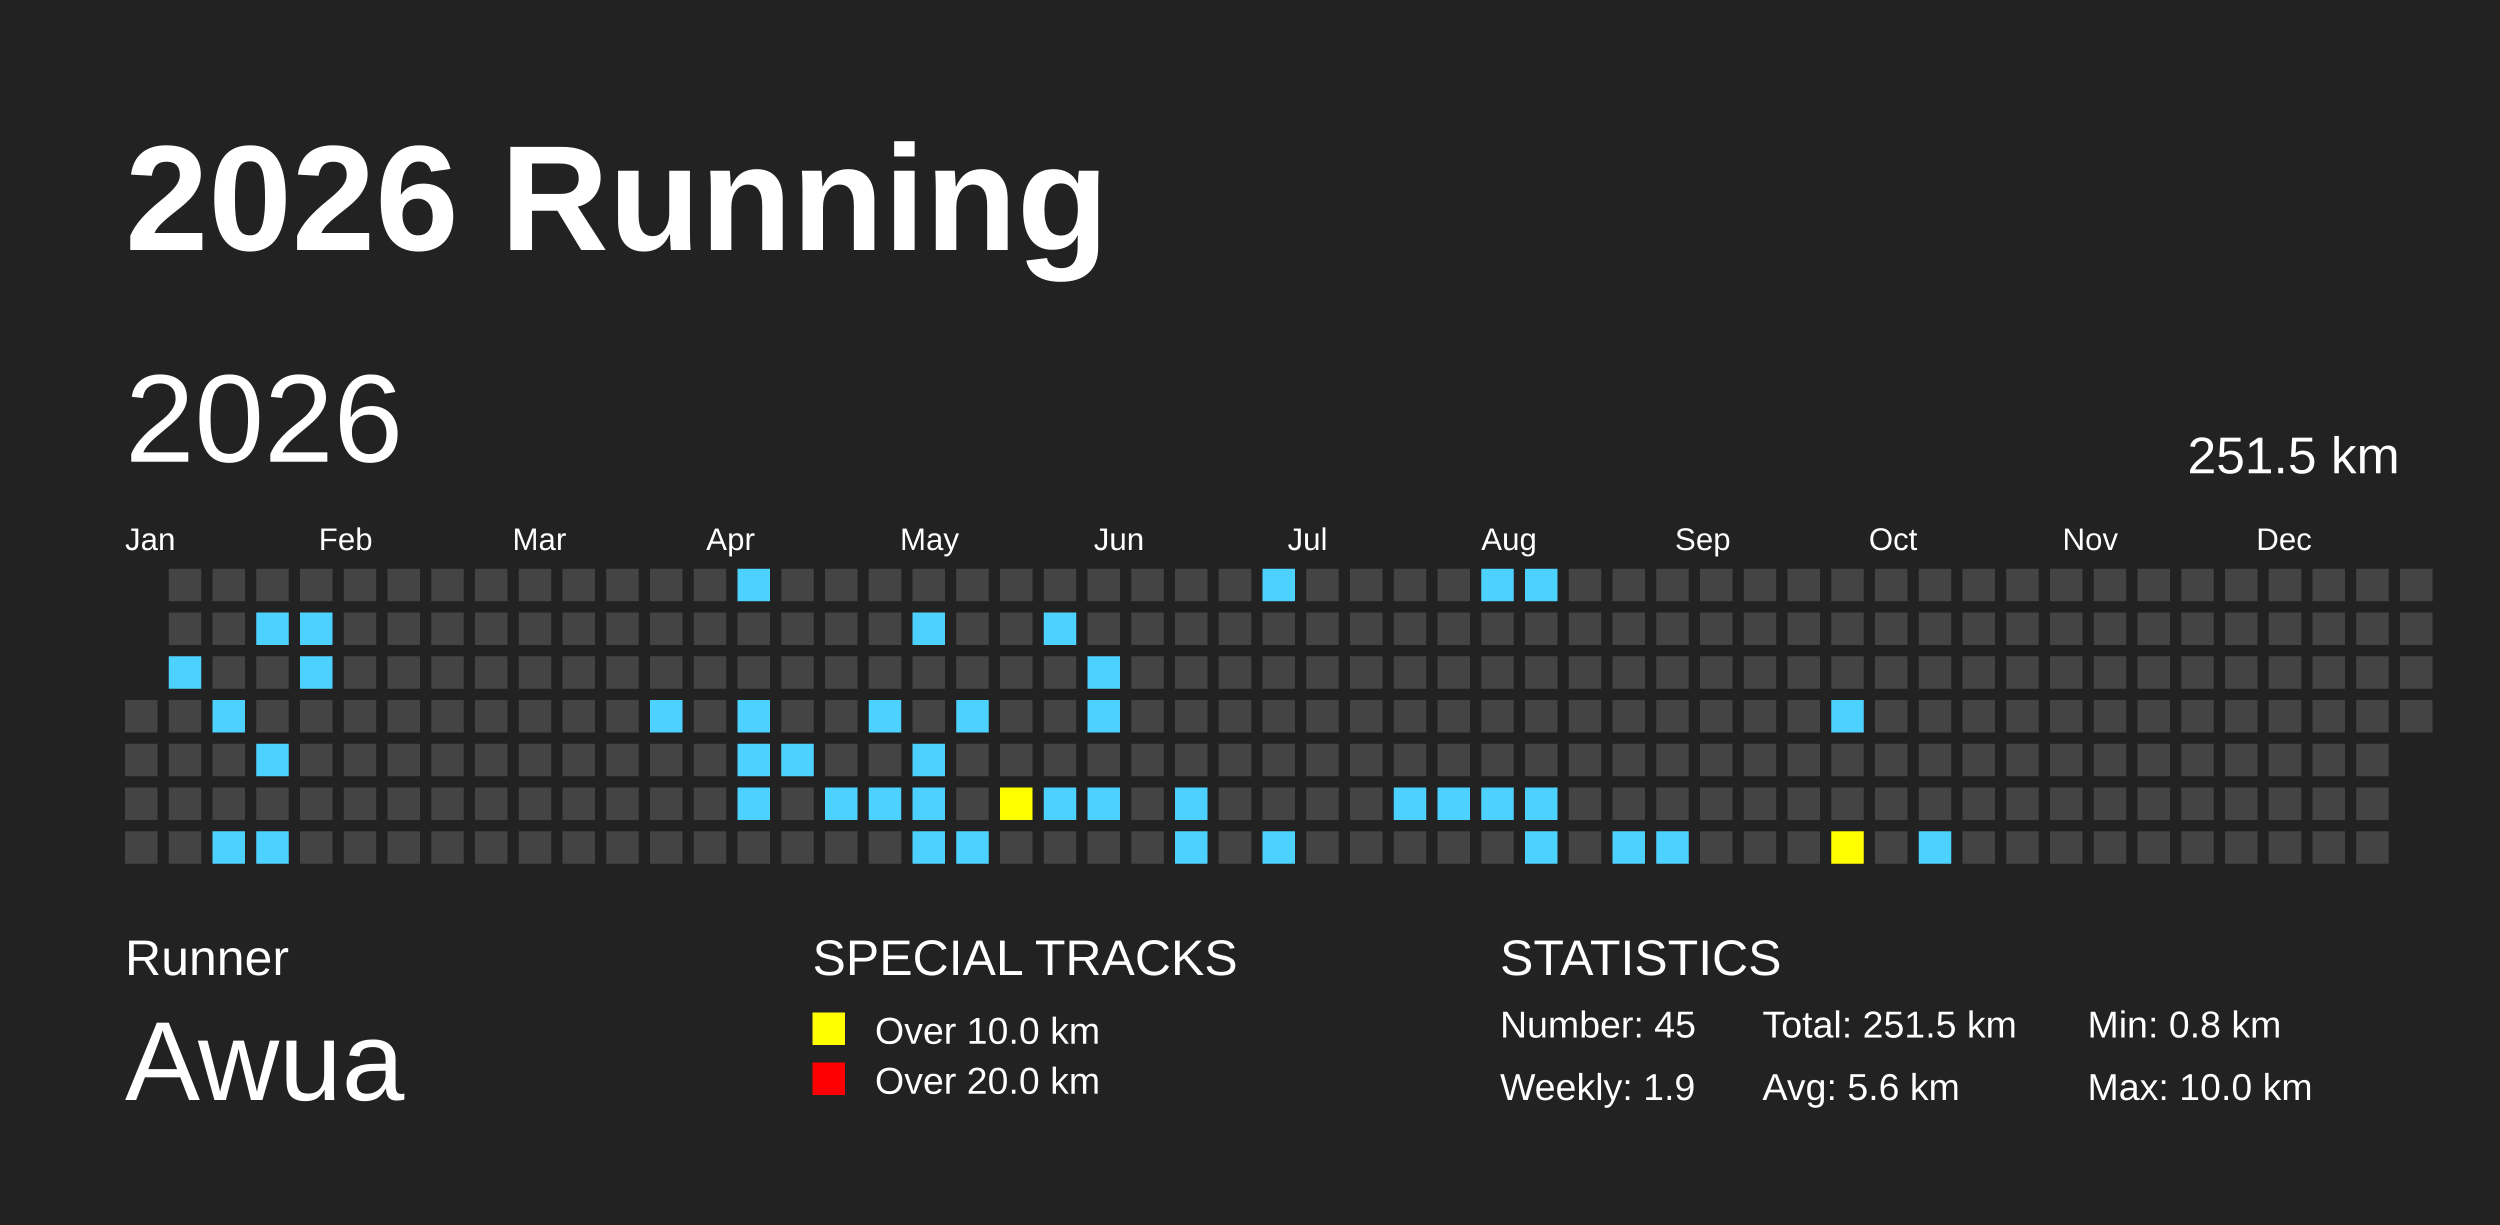
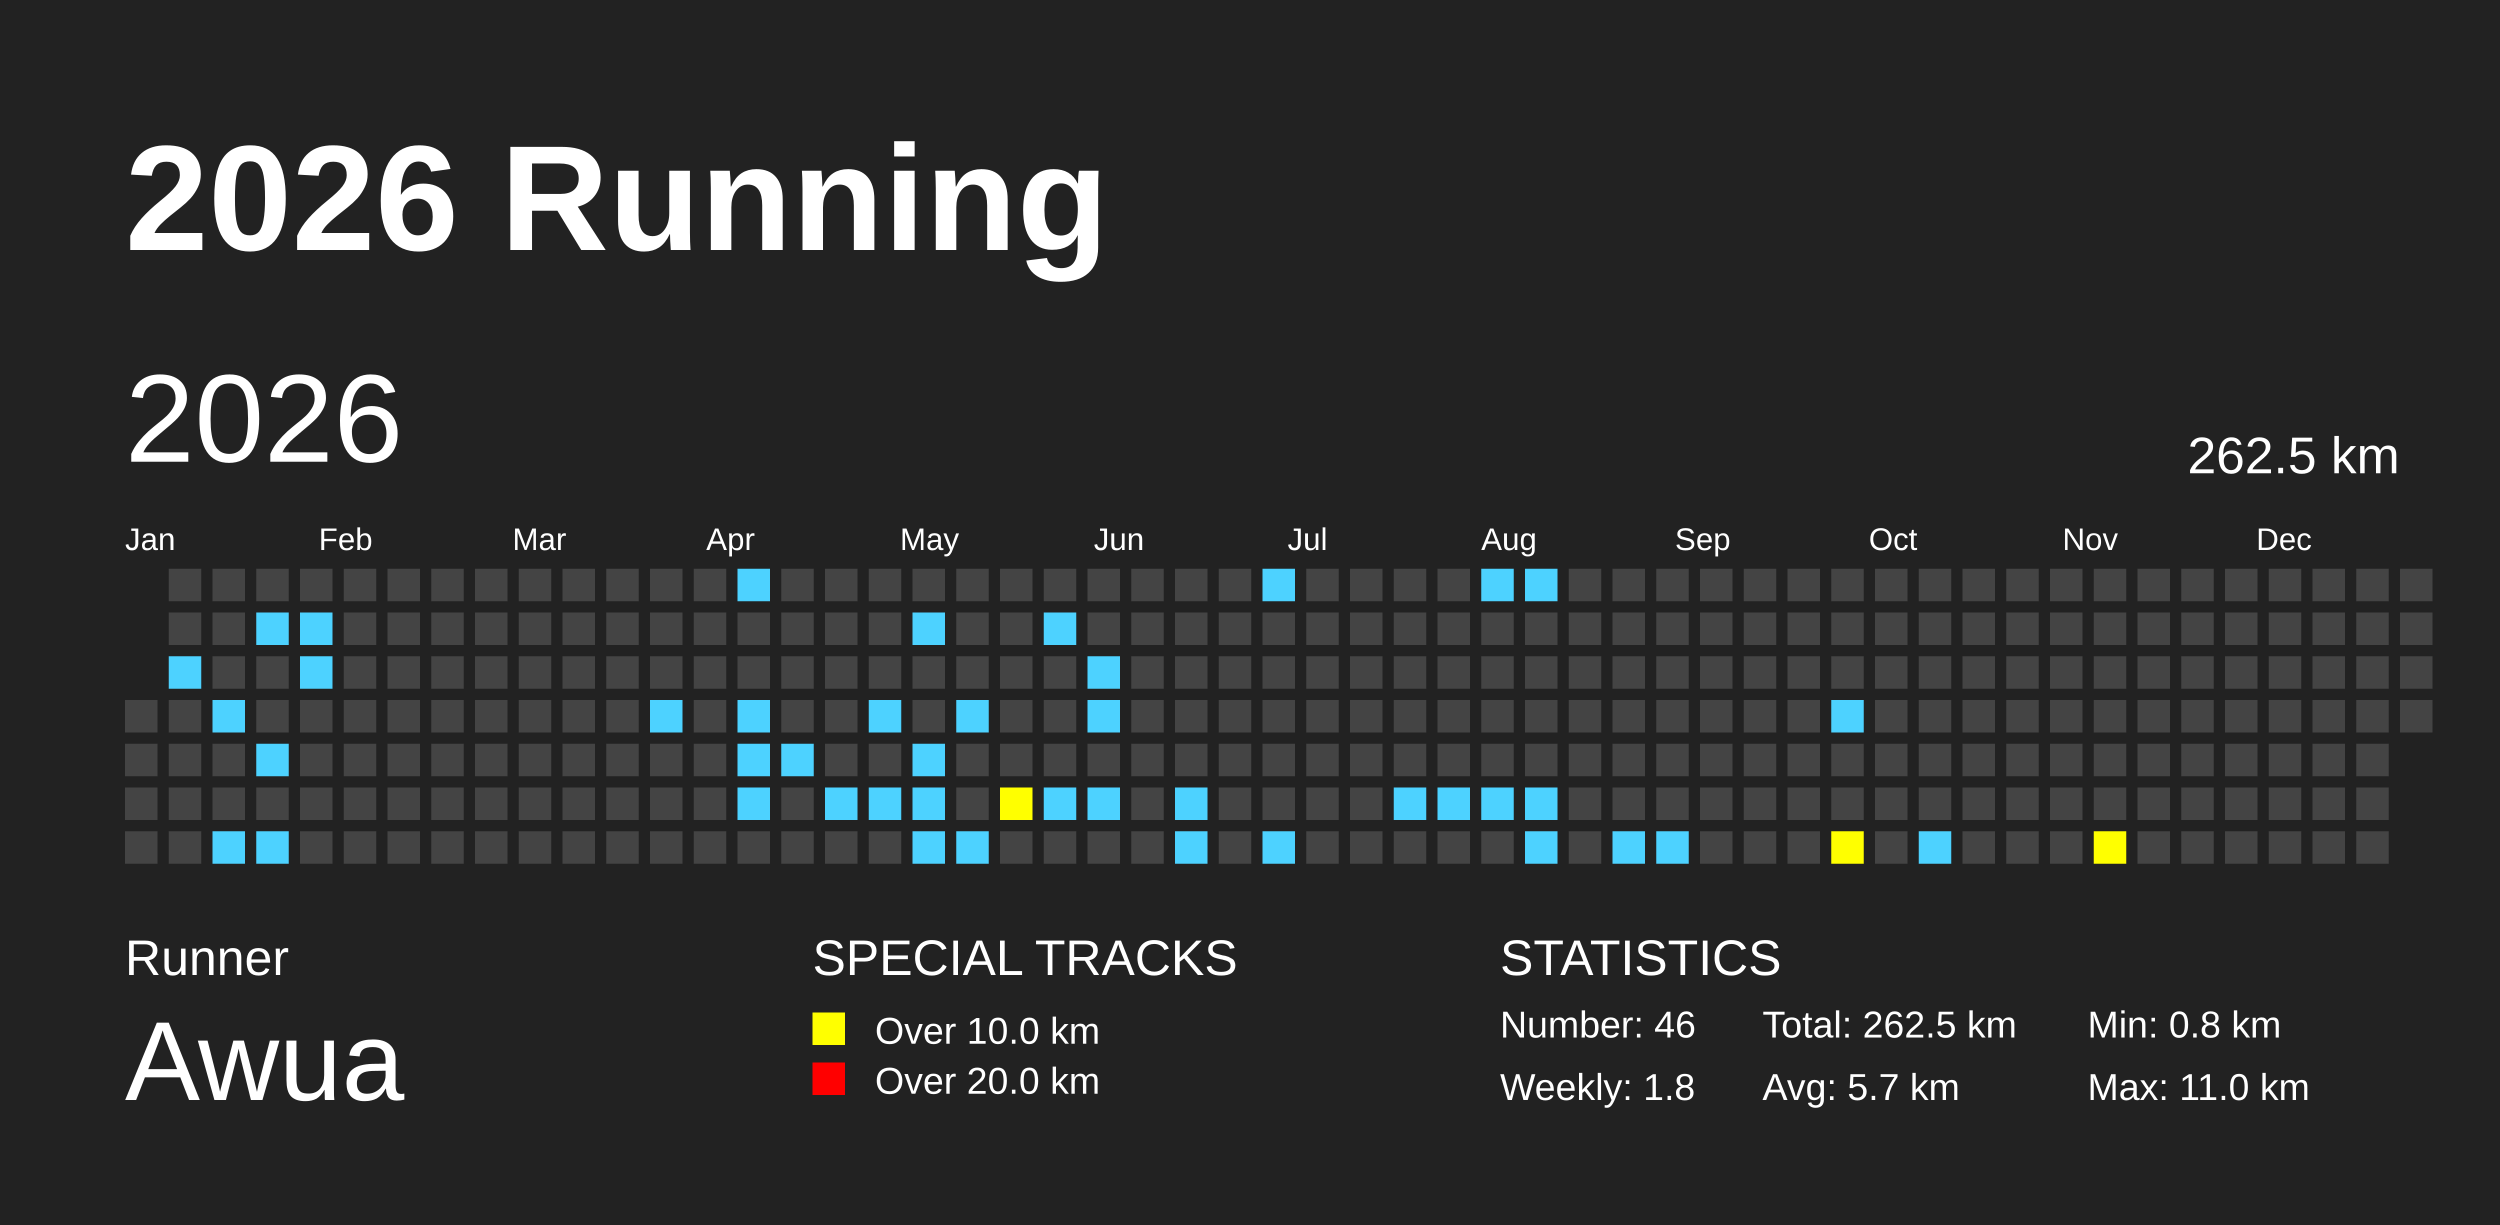
<svg xmlns="http://www.w3.org/2000/svg" baseProfile="full" height="98mm" version="1.1" viewBox="0,0,200,98" width="200mm">
  <defs />
  <rect fill="#222222" height="98" width="200" x="0" y="0" />
  <text fill="#FFFFFF" style="font-size:12px; font-family:Arial; font-weight:bold;" x="10" y="20">2026 Running</text>
  <text fill="#FFFFFF" style="font-size:4px; font-family:Arial" x="10" y="78">Runner</text>
  <text fill="#FFFFFF" style="font-size:9px; font-family:Arial" x="10" y="88">Awua</text>
  <text fill="#FFFFFF" style="font-size:4px; font-family:Arial" x="65" y="78">SPECIAL TRACKS</text>
  <rect fill="yellow" height="2.6" width="2.6" x="65" y="81" />
  <text fill="#FFFFFF" style="font-size:3px; font-family:Arial" x="70" y="83.5">Over 10.0 km</text>
  <rect fill="red" height="2.6" width="2.6" x="65" y="85" />
  <text fill="#FFFFFF" style="font-size:3px; font-family:Arial" x="70" y="87.5">Over 20.0 km</text>
  <text fill="#FFFFFF" style="font-size:4px; font-family:Arial" x="120" y="78">STATISTICS</text>
-   <text fill="#FFFFFF" style="font-size:3px; font-family:Arial" x="120" y="83">Number: 45</text>
-   <text fill="#FFFFFF" style="font-size:3px; font-family:Arial" x="120" y="88">Weekly: 1.9</text>
-   <text fill="#FFFFFF" style="font-size:3px; font-family:Arial" x="141" y="83">Total: 251.5 km</text>
-   <text fill="#FFFFFF" style="font-size:3px; font-family:Arial" x="141" y="88">Avg: 5.6 km</text>
+   <text fill="#FFFFFF" style="font-size:3px; font-family:Arial" x="120" y="83">Number: 46</text>
+   <text fill="#FFFFFF" style="font-size:3px; font-family:Arial" x="120" y="88">Weekly: 1.8</text>
+   <text fill="#FFFFFF" style="font-size:3px; font-family:Arial" x="141" y="83">Total: 262.5 km</text>
+   <text fill="#FFFFFF" style="font-size:3px; font-family:Arial" x="141" y="88">Avg: 5.7 km</text>
  <text fill="#FFFFFF" style="font-size:3px; font-family:Arial" x="167" y="83">Min: 0.8 km</text>
-   <text fill="#FFFFFF" style="font-size:3px; font-family:Arial" x="167" y="88">Max: 10.0 km</text>
+   <text fill="#FFFFFF" style="font-size:3px; font-family:Arial" x="167" y="88">Max: 11.0 km</text>
  <text dominant-baseline="hanging" fill="#FFFFFF" style="font-size:10.0px; font-family:Arial;" x="10" y="30">2026</text>
-   <text dominant-baseline="hanging" fill="#FFFFFF" style="font-size:4.125px; font-family:Arial;" x="175" y="35">251.5 km</text>
+   <text dominant-baseline="hanging" fill="#FFFFFF" style="font-size:4.125px; font-family:Arial;" x="175" y="35">262.5 km</text>
  <text fill="#FFFFFF" style="font-size:2.5px; font-family:Arial" x="10.0" y="44">Jan</text>
  <text fill="#FFFFFF" style="font-size:2.5px; font-family:Arial" x="25.5" y="44">Feb</text>
  <text fill="#FFFFFF" style="font-size:2.5px; font-family:Arial" x="41.0" y="44">Mar</text>
  <text fill="#FFFFFF" style="font-size:2.5px; font-family:Arial" x="56.5" y="44">Apr</text>
  <text fill="#FFFFFF" style="font-size:2.5px; font-family:Arial" x="72.0" y="44">May</text>
  <text fill="#FFFFFF" style="font-size:2.5px; font-family:Arial" x="87.5" y="44">Jun</text>
  <text fill="#FFFFFF" style="font-size:2.5px; font-family:Arial" x="103.0" y="44">Jul</text>
  <text fill="#FFFFFF" style="font-size:2.5px; font-family:Arial" x="118.5" y="44">Aug</text>
  <text fill="#FFFFFF" style="font-size:2.5px; font-family:Arial" x="134.0" y="44">Sep</text>
  <text fill="#FFFFFF" style="font-size:2.5px; font-family:Arial" x="149.5" y="44">Oct</text>
  <text fill="#FFFFFF" style="font-size:2.5px; font-family:Arial" x="165.0" y="44">Nov</text>
  <text fill="#FFFFFF" style="font-size:2.5px; font-family:Arial" x="180.5" y="44">Dec</text>
  <rect fill="#444444" height="2.6" width="2.6" x="10.0" y="56.0" />
  <rect fill="#444444" height="2.6" width="2.6" x="10.0" y="59.5" />
  <rect fill="#444444" height="2.6" width="2.6" x="10.0" y="63.0" />
  <rect fill="#444444" height="2.6" width="2.6" x="10.0" y="66.5" />
  <rect fill="#444444" height="2.6" width="2.6" x="13.5" y="45.5" />
  <rect fill="#444444" height="2.6" width="2.6" x="13.5" y="49.0" />
  <rect fill="#4DD2FF" height="2.6" width="2.6" x="13.5" y="52.5" />
  <rect fill="#444444" height="2.6" width="2.6" x="13.5" y="56.0" />
  <rect fill="#444444" height="2.6" width="2.6" x="13.5" y="59.5" />
  <rect fill="#444444" height="2.6" width="2.6" x="13.5" y="63.0" />
  <rect fill="#444444" height="2.6" width="2.6" x="13.5" y="66.5" />
  <rect fill="#444444" height="2.6" width="2.6" x="17.0" y="45.5" />
  <rect fill="#444444" height="2.6" width="2.6" x="17.0" y="49.0" />
  <rect fill="#444444" height="2.6" width="2.6" x="17.0" y="52.5" />
  <rect fill="#4DD2FF" height="2.6" width="2.6" x="17.0" y="56.0" />
  <rect fill="#444444" height="2.6" width="2.6" x="17.0" y="59.5" />
  <rect fill="#444444" height="2.6" width="2.6" x="17.0" y="63.0" />
  <rect fill="#4DD2FF" height="2.6" width="2.6" x="17.0" y="66.5" />
  <rect fill="#444444" height="2.6" width="2.6" x="20.5" y="45.5" />
  <rect fill="#4DD2FF" height="2.6" width="2.6" x="20.5" y="49.0" />
  <rect fill="#444444" height="2.6" width="2.6" x="20.5" y="52.5" />
  <rect fill="#444444" height="2.6" width="2.6" x="20.5" y="56.0" />
  <rect fill="#4DD2FF" height="2.6" width="2.6" x="20.5" y="59.5" />
  <rect fill="#444444" height="2.6" width="2.6" x="20.5" y="63.0" />
  <rect fill="#4DD2FF" height="2.6" width="2.6" x="20.5" y="66.5" />
  <rect fill="#444444" height="2.6" width="2.6" x="24.0" y="45.5" />
  <rect fill="#4DD2FF" height="2.6" width="2.6" x="24.0" y="49.0" />
  <rect fill="#4DD2FF" height="2.6" width="2.6" x="24.0" y="52.5" />
  <rect fill="#444444" height="2.6" width="2.6" x="24.0" y="56.0" />
  <rect fill="#444444" height="2.6" width="2.6" x="24.0" y="59.5" />
  <rect fill="#444444" height="2.6" width="2.6" x="24.0" y="63.0" />
  <rect fill="#444444" height="2.6" width="2.6" x="24.0" y="66.5" />
  <rect fill="#444444" height="2.6" width="2.6" x="27.5" y="45.5" />
  <rect fill="#444444" height="2.6" width="2.6" x="27.5" y="49.0" />
  <rect fill="#444444" height="2.6" width="2.6" x="27.5" y="52.5" />
  <rect fill="#444444" height="2.6" width="2.6" x="27.5" y="56.0" />
  <rect fill="#444444" height="2.6" width="2.6" x="27.5" y="59.5" />
  <rect fill="#444444" height="2.6" width="2.6" x="27.5" y="63.0" />
  <rect fill="#444444" height="2.6" width="2.6" x="27.5" y="66.5" />
  <rect fill="#444444" height="2.6" width="2.6" x="31.0" y="45.5" />
  <rect fill="#444444" height="2.6" width="2.6" x="31.0" y="49.0" />
  <rect fill="#444444" height="2.6" width="2.6" x="31.0" y="52.5" />
  <rect fill="#444444" height="2.6" width="2.6" x="31.0" y="56.0" />
  <rect fill="#444444" height="2.6" width="2.6" x="31.0" y="59.5" />
  <rect fill="#444444" height="2.6" width="2.6" x="31.0" y="63.0" />
  <rect fill="#444444" height="2.6" width="2.6" x="31.0" y="66.5" />
  <rect fill="#444444" height="2.6" width="2.6" x="34.5" y="45.5" />
  <rect fill="#444444" height="2.6" width="2.6" x="34.5" y="49.0" />
  <rect fill="#444444" height="2.6" width="2.6" x="34.5" y="52.5" />
  <rect fill="#444444" height="2.6" width="2.6" x="34.5" y="56.0" />
  <rect fill="#444444" height="2.6" width="2.6" x="34.5" y="59.5" />
  <rect fill="#444444" height="2.6" width="2.6" x="34.5" y="63.0" />
  <rect fill="#444444" height="2.6" width="2.6" x="34.5" y="66.5" />
  <rect fill="#444444" height="2.6" width="2.6" x="38.0" y="45.5" />
  <rect fill="#444444" height="2.6" width="2.6" x="38.0" y="49.0" />
  <rect fill="#444444" height="2.6" width="2.6" x="38.0" y="52.5" />
  <rect fill="#444444" height="2.6" width="2.6" x="38.0" y="56.0" />
  <rect fill="#444444" height="2.6" width="2.6" x="38.0" y="59.5" />
  <rect fill="#444444" height="2.6" width="2.6" x="38.0" y="63.0" />
  <rect fill="#444444" height="2.6" width="2.6" x="38.0" y="66.5" />
  <rect fill="#444444" height="2.6" width="2.6" x="41.5" y="45.5" />
  <rect fill="#444444" height="2.6" width="2.6" x="41.5" y="49.0" />
  <rect fill="#444444" height="2.6" width="2.6" x="41.5" y="52.5" />
  <rect fill="#444444" height="2.6" width="2.6" x="41.5" y="56.0" />
  <rect fill="#444444" height="2.6" width="2.6" x="41.5" y="59.5" />
  <rect fill="#444444" height="2.6" width="2.6" x="41.5" y="63.0" />
  <rect fill="#444444" height="2.6" width="2.6" x="41.5" y="66.5" />
  <rect fill="#444444" height="2.6" width="2.6" x="45.0" y="45.5" />
  <rect fill="#444444" height="2.6" width="2.6" x="45.0" y="49.0" />
  <rect fill="#444444" height="2.6" width="2.6" x="45.0" y="52.5" />
  <rect fill="#444444" height="2.6" width="2.6" x="45.0" y="56.0" />
  <rect fill="#444444" height="2.6" width="2.6" x="45.0" y="59.5" />
  <rect fill="#444444" height="2.6" width="2.6" x="45.0" y="63.0" />
  <rect fill="#444444" height="2.6" width="2.6" x="45.0" y="66.5" />
  <rect fill="#444444" height="2.6" width="2.6" x="48.5" y="45.5" />
  <rect fill="#444444" height="2.6" width="2.6" x="48.5" y="49.0" />
  <rect fill="#444444" height="2.6" width="2.6" x="48.5" y="52.5" />
  <rect fill="#444444" height="2.6" width="2.6" x="48.5" y="56.0" />
  <rect fill="#444444" height="2.6" width="2.6" x="48.5" y="59.5" />
  <rect fill="#444444" height="2.6" width="2.6" x="48.5" y="63.0" />
  <rect fill="#444444" height="2.6" width="2.6" x="48.5" y="66.5" />
  <rect fill="#444444" height="2.6" width="2.6" x="52.0" y="45.5" />
  <rect fill="#444444" height="2.6" width="2.6" x="52.0" y="49.0" />
  <rect fill="#444444" height="2.6" width="2.6" x="52.0" y="52.5" />
  <rect fill="#4DD2FF" height="2.6" width="2.6" x="52.0" y="56.0" />
  <rect fill="#444444" height="2.6" width="2.6" x="52.0" y="59.5" />
  <rect fill="#444444" height="2.6" width="2.6" x="52.0" y="63.0" />
  <rect fill="#444444" height="2.6" width="2.6" x="52.0" y="66.5" />
  <rect fill="#444444" height="2.6" width="2.6" x="55.5" y="45.5" />
  <rect fill="#444444" height="2.6" width="2.6" x="55.5" y="49.0" />
  <rect fill="#444444" height="2.6" width="2.6" x="55.5" y="52.5" />
  <rect fill="#444444" height="2.6" width="2.6" x="55.5" y="56.0" />
  <rect fill="#444444" height="2.6" width="2.6" x="55.5" y="59.5" />
  <rect fill="#444444" height="2.6" width="2.6" x="55.5" y="63.0" />
  <rect fill="#444444" height="2.6" width="2.6" x="55.5" y="66.5" />
  <rect fill="#4DD2FF" height="2.6" width="2.6" x="59.0" y="45.5" />
  <rect fill="#444444" height="2.6" width="2.6" x="59.0" y="49.0" />
  <rect fill="#444444" height="2.6" width="2.6" x="59.0" y="52.5" />
  <rect fill="#4DD2FF" height="2.6" width="2.6" x="59.0" y="56.0" />
  <rect fill="#4DD2FF" height="2.6" width="2.6" x="59.0" y="59.5" />
  <rect fill="#4DD2FF" height="2.6" width="2.6" x="59.0" y="63.0" />
  <rect fill="#444444" height="2.6" width="2.6" x="59.0" y="66.5" />
  <rect fill="#444444" height="2.6" width="2.6" x="62.5" y="45.5" />
  <rect fill="#444444" height="2.6" width="2.6" x="62.5" y="49.0" />
  <rect fill="#444444" height="2.6" width="2.6" x="62.5" y="52.5" />
  <rect fill="#444444" height="2.6" width="2.6" x="62.5" y="56.0" />
  <rect fill="#4DD2FF" height="2.6" width="2.6" x="62.5" y="59.5" />
  <rect fill="#444444" height="2.6" width="2.6" x="62.5" y="63.0" />
  <rect fill="#444444" height="2.6" width="2.6" x="62.5" y="66.5" />
  <rect fill="#444444" height="2.6" width="2.6" x="66.0" y="45.5" />
  <rect fill="#444444" height="2.6" width="2.6" x="66.0" y="49.0" />
  <rect fill="#444444" height="2.6" width="2.6" x="66.0" y="52.5" />
  <rect fill="#444444" height="2.6" width="2.6" x="66.0" y="56.0" />
  <rect fill="#444444" height="2.6" width="2.6" x="66.0" y="59.5" />
  <rect fill="#4DD2FF" height="2.6" width="2.6" x="66.0" y="63.0" />
  <rect fill="#444444" height="2.6" width="2.6" x="66.0" y="66.5" />
  <rect fill="#444444" height="2.6" width="2.6" x="69.5" y="45.5" />
  <rect fill="#444444" height="2.6" width="2.6" x="69.5" y="49.0" />
  <rect fill="#444444" height="2.6" width="2.6" x="69.5" y="52.5" />
  <rect fill="#4DD2FF" height="2.6" width="2.6" x="69.5" y="56.0" />
  <rect fill="#444444" height="2.6" width="2.6" x="69.5" y="59.5" />
  <rect fill="#4DD2FF" height="2.6" width="2.6" x="69.5" y="63.0" />
  <rect fill="#444444" height="2.6" width="2.6" x="69.5" y="66.5" />
  <rect fill="#444444" height="2.6" width="2.6" x="73.0" y="45.5" />
  <rect fill="#4DD2FF" height="2.6" width="2.6" x="73.0" y="49.0" />
  <rect fill="#444444" height="2.6" width="2.6" x="73.0" y="52.5" />
  <rect fill="#444444" height="2.6" width="2.6" x="73.0" y="56.0" />
  <rect fill="#4DD2FF" height="2.6" width="2.6" x="73.0" y="59.5" />
  <rect fill="#4DD2FF" height="2.6" width="2.6" x="73.0" y="63.0" />
  <rect fill="#4DD2FF" height="2.6" width="2.6" x="73.0" y="66.5" />
  <rect fill="#444444" height="2.6" width="2.6" x="76.5" y="45.5" />
  <rect fill="#444444" height="2.6" width="2.6" x="76.5" y="49.0" />
  <rect fill="#444444" height="2.6" width="2.6" x="76.5" y="52.5" />
  <rect fill="#4DD2FF" height="2.6" width="2.6" x="76.5" y="56.0" />
  <rect fill="#444444" height="2.6" width="2.6" x="76.5" y="59.5" />
  <rect fill="#444444" height="2.6" width="2.6" x="76.5" y="63.0" />
  <rect fill="#4DD2FF" height="2.6" width="2.6" x="76.5" y="66.5" />
  <rect fill="#444444" height="2.6" width="2.6" x="80.0" y="45.5" />
  <rect fill="#444444" height="2.6" width="2.6" x="80.0" y="49.0" />
  <rect fill="#444444" height="2.6" width="2.6" x="80.0" y="52.5" />
  <rect fill="#444444" height="2.6" width="2.6" x="80.0" y="56.0" />
  <rect fill="#444444" height="2.6" width="2.6" x="80.0" y="59.5" />
  <rect fill="yellow" height="2.6" width="2.6" x="80.0" y="63.0" />
  <rect fill="#444444" height="2.6" width="2.6" x="80.0" y="66.5" />
  <rect fill="#444444" height="2.6" width="2.6" x="83.5" y="45.5" />
  <rect fill="#4DD2FF" height="2.6" width="2.6" x="83.5" y="49.0" />
  <rect fill="#444444" height="2.6" width="2.6" x="83.5" y="52.5" />
  <rect fill="#444444" height="2.6" width="2.6" x="83.5" y="56.0" />
  <rect fill="#444444" height="2.6" width="2.6" x="83.5" y="59.5" />
  <rect fill="#4DD2FF" height="2.6" width="2.6" x="83.5" y="63.0" />
  <rect fill="#444444" height="2.6" width="2.6" x="83.5" y="66.5" />
  <rect fill="#444444" height="2.6" width="2.6" x="87.0" y="45.5" />
  <rect fill="#444444" height="2.6" width="2.6" x="87.0" y="49.0" />
  <rect fill="#4DD2FF" height="2.6" width="2.6" x="87.0" y="52.5" />
  <rect fill="#4DD2FF" height="2.6" width="2.6" x="87.0" y="56.0" />
  <rect fill="#444444" height="2.6" width="2.6" x="87.0" y="59.5" />
  <rect fill="#4DD2FF" height="2.6" width="2.6" x="87.0" y="63.0" />
  <rect fill="#444444" height="2.6" width="2.6" x="87.0" y="66.5" />
  <rect fill="#444444" height="2.6" width="2.6" x="90.5" y="45.5" />
  <rect fill="#444444" height="2.6" width="2.6" x="90.5" y="49.0" />
  <rect fill="#444444" height="2.6" width="2.6" x="90.5" y="52.5" />
  <rect fill="#444444" height="2.6" width="2.6" x="90.5" y="56.0" />
  <rect fill="#444444" height="2.6" width="2.6" x="90.5" y="59.5" />
  <rect fill="#444444" height="2.6" width="2.6" x="90.5" y="63.0" />
  <rect fill="#444444" height="2.6" width="2.6" x="90.5" y="66.5" />
  <rect fill="#444444" height="2.6" width="2.6" x="94.0" y="45.5" />
  <rect fill="#444444" height="2.6" width="2.6" x="94.0" y="49.0" />
  <rect fill="#444444" height="2.6" width="2.6" x="94.0" y="52.5" />
  <rect fill="#444444" height="2.6" width="2.6" x="94.0" y="56.0" />
  <rect fill="#444444" height="2.6" width="2.6" x="94.0" y="59.5" />
  <rect fill="#4DD2FF" height="2.6" width="2.6" x="94.0" y="63.0" />
  <rect fill="#4DD2FF" height="2.6" width="2.6" x="94.0" y="66.5" />
  <rect fill="#444444" height="2.6" width="2.6" x="97.5" y="45.5" />
  <rect fill="#444444" height="2.6" width="2.6" x="97.5" y="49.0" />
  <rect fill="#444444" height="2.6" width="2.6" x="97.5" y="52.5" />
  <rect fill="#444444" height="2.6" width="2.6" x="97.5" y="56.0" />
  <rect fill="#444444" height="2.6" width="2.6" x="97.5" y="59.5" />
  <rect fill="#444444" height="2.6" width="2.6" x="97.5" y="63.0" />
  <rect fill="#444444" height="2.6" width="2.6" x="97.5" y="66.5" />
  <rect fill="#4DD2FF" height="2.6" width="2.6" x="101.0" y="45.5" />
  <rect fill="#444444" height="2.6" width="2.6" x="101.0" y="49.0" />
  <rect fill="#444444" height="2.6" width="2.6" x="101.0" y="52.5" />
  <rect fill="#444444" height="2.6" width="2.6" x="101.0" y="56.0" />
  <rect fill="#444444" height="2.6" width="2.6" x="101.0" y="59.5" />
  <rect fill="#444444" height="2.6" width="2.6" x="101.0" y="63.0" />
  <rect fill="#4DD2FF" height="2.6" width="2.6" x="101.0" y="66.5" />
  <rect fill="#444444" height="2.6" width="2.6" x="104.5" y="45.5" />
  <rect fill="#444444" height="2.6" width="2.6" x="104.5" y="49.0" />
  <rect fill="#444444" height="2.6" width="2.6" x="104.5" y="52.5" />
  <rect fill="#444444" height="2.6" width="2.6" x="104.5" y="56.0" />
  <rect fill="#444444" height="2.6" width="2.6" x="104.5" y="59.5" />
  <rect fill="#444444" height="2.6" width="2.6" x="104.5" y="63.0" />
  <rect fill="#444444" height="2.6" width="2.6" x="104.5" y="66.5" />
  <rect fill="#444444" height="2.6" width="2.6" x="108.0" y="45.5" />
  <rect fill="#444444" height="2.6" width="2.6" x="108.0" y="49.0" />
  <rect fill="#444444" height="2.6" width="2.6" x="108.0" y="52.5" />
  <rect fill="#444444" height="2.6" width="2.6" x="108.0" y="56.0" />
  <rect fill="#444444" height="2.6" width="2.6" x="108.0" y="59.5" />
  <rect fill="#444444" height="2.6" width="2.6" x="108.0" y="63.0" />
  <rect fill="#444444" height="2.6" width="2.6" x="108.0" y="66.5" />
  <rect fill="#444444" height="2.6" width="2.6" x="111.5" y="45.5" />
  <rect fill="#444444" height="2.6" width="2.6" x="111.5" y="49.0" />
  <rect fill="#444444" height="2.6" width="2.6" x="111.5" y="52.5" />
  <rect fill="#444444" height="2.6" width="2.6" x="111.5" y="56.0" />
  <rect fill="#444444" height="2.6" width="2.6" x="111.5" y="59.5" />
  <rect fill="#4DD2FF" height="2.6" width="2.6" x="111.5" y="63.0" />
  <rect fill="#444444" height="2.6" width="2.6" x="111.5" y="66.5" />
  <rect fill="#444444" height="2.6" width="2.6" x="115.0" y="45.5" />
  <rect fill="#444444" height="2.6" width="2.6" x="115.0" y="49.0" />
  <rect fill="#444444" height="2.6" width="2.6" x="115.0" y="52.5" />
  <rect fill="#444444" height="2.6" width="2.6" x="115.0" y="56.0" />
  <rect fill="#444444" height="2.6" width="2.6" x="115.0" y="59.5" />
  <rect fill="#4DD2FF" height="2.6" width="2.6" x="115.0" y="63.0" />
  <rect fill="#444444" height="2.6" width="2.6" x="115.0" y="66.5" />
  <rect fill="#4DD2FF" height="2.6" width="2.6" x="118.5" y="45.5" />
  <rect fill="#444444" height="2.6" width="2.6" x="118.5" y="49.0" />
  <rect fill="#444444" height="2.6" width="2.6" x="118.5" y="52.5" />
  <rect fill="#444444" height="2.6" width="2.6" x="118.5" y="56.0" />
  <rect fill="#444444" height="2.6" width="2.6" x="118.5" y="59.5" />
  <rect fill="#4DD2FF" height="2.6" width="2.6" x="118.5" y="63.0" />
  <rect fill="#444444" height="2.6" width="2.6" x="118.5" y="66.5" />
  <rect fill="#4DD2FF" height="2.6" width="2.6" x="122.0" y="45.5" />
  <rect fill="#444444" height="2.6" width="2.6" x="122.0" y="49.0" />
  <rect fill="#444444" height="2.6" width="2.6" x="122.0" y="52.5" />
  <rect fill="#444444" height="2.6" width="2.6" x="122.0" y="56.0" />
  <rect fill="#444444" height="2.6" width="2.6" x="122.0" y="59.5" />
  <rect fill="#4DD2FF" height="2.6" width="2.6" x="122.0" y="63.0" />
  <rect fill="#4DD2FF" height="2.6" width="2.6" x="122.0" y="66.5" />
  <rect fill="#444444" height="2.6" width="2.6" x="125.5" y="45.5" />
  <rect fill="#444444" height="2.6" width="2.6" x="125.5" y="49.0" />
  <rect fill="#444444" height="2.6" width="2.6" x="125.5" y="52.5" />
  <rect fill="#444444" height="2.6" width="2.6" x="125.5" y="56.0" />
  <rect fill="#444444" height="2.6" width="2.6" x="125.5" y="59.5" />
  <rect fill="#444444" height="2.6" width="2.6" x="125.5" y="63.0" />
  <rect fill="#444444" height="2.6" width="2.6" x="125.5" y="66.5" />
  <rect fill="#444444" height="2.6" width="2.6" x="129.0" y="45.5" />
  <rect fill="#444444" height="2.6" width="2.6" x="129.0" y="49.0" />
  <rect fill="#444444" height="2.6" width="2.6" x="129.0" y="52.5" />
  <rect fill="#444444" height="2.6" width="2.6" x="129.0" y="56.0" />
  <rect fill="#444444" height="2.6" width="2.6" x="129.0" y="59.5" />
  <rect fill="#444444" height="2.6" width="2.6" x="129.0" y="63.0" />
  <rect fill="#4DD2FF" height="2.6" width="2.6" x="129.0" y="66.5" />
  <rect fill="#444444" height="2.6" width="2.6" x="132.5" y="45.5" />
  <rect fill="#444444" height="2.6" width="2.6" x="132.5" y="49.0" />
  <rect fill="#444444" height="2.6" width="2.6" x="132.5" y="52.5" />
  <rect fill="#444444" height="2.6" width="2.6" x="132.5" y="56.0" />
  <rect fill="#444444" height="2.6" width="2.6" x="132.5" y="59.5" />
  <rect fill="#444444" height="2.6" width="2.6" x="132.5" y="63.0" />
  <rect fill="#4DD2FF" height="2.6" width="2.6" x="132.5" y="66.5" />
  <rect fill="#444444" height="2.6" width="2.6" x="136.0" y="45.5" />
  <rect fill="#444444" height="2.6" width="2.6" x="136.0" y="49.0" />
  <rect fill="#444444" height="2.6" width="2.6" x="136.0" y="52.5" />
  <rect fill="#444444" height="2.6" width="2.6" x="136.0" y="56.0" />
  <rect fill="#444444" height="2.6" width="2.6" x="136.0" y="59.5" />
  <rect fill="#444444" height="2.6" width="2.6" x="136.0" y="63.0" />
  <rect fill="#444444" height="2.6" width="2.6" x="136.0" y="66.5" />
  <rect fill="#444444" height="2.6" width="2.6" x="139.5" y="45.5" />
  <rect fill="#444444" height="2.6" width="2.6" x="139.5" y="49.0" />
  <rect fill="#444444" height="2.6" width="2.6" x="139.5" y="52.5" />
  <rect fill="#444444" height="2.6" width="2.6" x="139.5" y="56.0" />
  <rect fill="#444444" height="2.6" width="2.6" x="139.5" y="59.5" />
  <rect fill="#444444" height="2.6" width="2.6" x="139.5" y="63.0" />
  <rect fill="#444444" height="2.6" width="2.6" x="139.5" y="66.5" />
  <rect fill="#444444" height="2.6" width="2.6" x="143.0" y="45.5" />
  <rect fill="#444444" height="2.6" width="2.6" x="143.0" y="49.0" />
  <rect fill="#444444" height="2.6" width="2.6" x="143.0" y="52.5" />
  <rect fill="#444444" height="2.6" width="2.6" x="143.0" y="56.0" />
  <rect fill="#444444" height="2.6" width="2.6" x="143.0" y="59.5" />
  <rect fill="#444444" height="2.6" width="2.6" x="143.0" y="63.0" />
  <rect fill="#444444" height="2.6" width="2.6" x="143.0" y="66.5" />
  <rect fill="#444444" height="2.6" width="2.6" x="146.5" y="45.5" />
  <rect fill="#444444" height="2.6" width="2.6" x="146.5" y="49.0" />
  <rect fill="#444444" height="2.6" width="2.6" x="146.5" y="52.5" />
  <rect fill="#4DD2FF" height="2.6" width="2.6" x="146.5" y="56.0" />
  <rect fill="#444444" height="2.6" width="2.6" x="146.5" y="59.5" />
  <rect fill="#444444" height="2.6" width="2.6" x="146.5" y="63.0" />
  <rect fill="yellow" height="2.6" width="2.6" x="146.5" y="66.5" />
  <rect fill="#444444" height="2.6" width="2.6" x="150.0" y="45.5" />
  <rect fill="#444444" height="2.6" width="2.6" x="150.0" y="49.0" />
  <rect fill="#444444" height="2.6" width="2.6" x="150.0" y="52.5" />
  <rect fill="#444444" height="2.6" width="2.6" x="150.0" y="56.0" />
  <rect fill="#444444" height="2.6" width="2.6" x="150.0" y="59.5" />
  <rect fill="#444444" height="2.6" width="2.6" x="150.0" y="63.0" />
  <rect fill="#444444" height="2.6" width="2.6" x="150.0" y="66.5" />
  <rect fill="#444444" height="2.6" width="2.6" x="153.5" y="45.5" />
  <rect fill="#444444" height="2.6" width="2.6" x="153.5" y="49.0" />
  <rect fill="#444444" height="2.6" width="2.6" x="153.5" y="52.5" />
  <rect fill="#444444" height="2.6" width="2.6" x="153.5" y="56.0" />
  <rect fill="#444444" height="2.6" width="2.6" x="153.5" y="59.5" />
  <rect fill="#444444" height="2.6" width="2.6" x="153.5" y="63.0" />
  <rect fill="#4DD2FF" height="2.6" width="2.6" x="153.5" y="66.5" />
  <rect fill="#444444" height="2.6" width="2.6" x="157.0" y="45.5" />
  <rect fill="#444444" height="2.6" width="2.6" x="157.0" y="49.0" />
  <rect fill="#444444" height="2.6" width="2.6" x="157.0" y="52.5" />
  <rect fill="#444444" height="2.6" width="2.6" x="157.0" y="56.0" />
  <rect fill="#444444" height="2.6" width="2.6" x="157.0" y="59.5" />
  <rect fill="#444444" height="2.6" width="2.6" x="157.0" y="63.0" />
  <rect fill="#444444" height="2.6" width="2.6" x="157.0" y="66.5" />
  <rect fill="#444444" height="2.6" width="2.6" x="160.5" y="45.5" />
  <rect fill="#444444" height="2.6" width="2.6" x="160.5" y="49.0" />
  <rect fill="#444444" height="2.6" width="2.6" x="160.5" y="52.5" />
  <rect fill="#444444" height="2.6" width="2.6" x="160.5" y="56.0" />
  <rect fill="#444444" height="2.6" width="2.6" x="160.5" y="59.5" />
  <rect fill="#444444" height="2.6" width="2.6" x="160.5" y="63.0" />
  <rect fill="#444444" height="2.6" width="2.6" x="160.5" y="66.5" />
  <rect fill="#444444" height="2.6" width="2.6" x="164.0" y="45.5" />
  <rect fill="#444444" height="2.6" width="2.6" x="164.0" y="49.0" />
  <rect fill="#444444" height="2.6" width="2.6" x="164.0" y="52.5" />
  <rect fill="#444444" height="2.6" width="2.6" x="164.0" y="56.0" />
  <rect fill="#444444" height="2.6" width="2.6" x="164.0" y="59.5" />
  <rect fill="#444444" height="2.6" width="2.6" x="164.0" y="63.0" />
  <rect fill="#444444" height="2.6" width="2.6" x="164.0" y="66.5" />
  <rect fill="#444444" height="2.6" width="2.6" x="167.5" y="45.5" />
  <rect fill="#444444" height="2.6" width="2.6" x="167.5" y="49.0" />
  <rect fill="#444444" height="2.6" width="2.6" x="167.5" y="52.5" />
  <rect fill="#444444" height="2.6" width="2.6" x="167.5" y="56.0" />
  <rect fill="#444444" height="2.6" width="2.6" x="167.5" y="59.5" />
  <rect fill="#444444" height="2.6" width="2.6" x="167.5" y="63.0" />
-   <rect fill="#444444" height="2.6" width="2.6" x="167.5" y="66.5" />
+   <rect fill="yellow" height="2.6" width="2.6" x="167.5" y="66.5" />
  <rect fill="#444444" height="2.6" width="2.6" x="171.0" y="45.5" />
  <rect fill="#444444" height="2.6" width="2.6" x="171.0" y="49.0" />
  <rect fill="#444444" height="2.6" width="2.6" x="171.0" y="52.5" />
  <rect fill="#444444" height="2.6" width="2.6" x="171.0" y="56.0" />
  <rect fill="#444444" height="2.6" width="2.6" x="171.0" y="59.5" />
  <rect fill="#444444" height="2.6" width="2.6" x="171.0" y="63.0" />
  <rect fill="#444444" height="2.6" width="2.6" x="171.0" y="66.5" />
  <rect fill="#444444" height="2.6" width="2.6" x="174.5" y="45.5" />
  <rect fill="#444444" height="2.6" width="2.6" x="174.5" y="49.0" />
  <rect fill="#444444" height="2.6" width="2.6" x="174.5" y="52.5" />
  <rect fill="#444444" height="2.6" width="2.6" x="174.5" y="56.0" />
  <rect fill="#444444" height="2.6" width="2.6" x="174.5" y="59.5" />
  <rect fill="#444444" height="2.6" width="2.6" x="174.5" y="63.0" />
  <rect fill="#444444" height="2.6" width="2.6" x="174.5" y="66.5" />
  <rect fill="#444444" height="2.6" width="2.6" x="178.0" y="45.5" />
  <rect fill="#444444" height="2.6" width="2.6" x="178.0" y="49.0" />
  <rect fill="#444444" height="2.6" width="2.6" x="178.0" y="52.5" />
  <rect fill="#444444" height="2.6" width="2.6" x="178.0" y="56.0" />
  <rect fill="#444444" height="2.6" width="2.6" x="178.0" y="59.5" />
  <rect fill="#444444" height="2.6" width="2.6" x="178.0" y="63.0" />
  <rect fill="#444444" height="2.6" width="2.6" x="178.0" y="66.5" />
  <rect fill="#444444" height="2.6" width="2.6" x="181.5" y="45.5" />
  <rect fill="#444444" height="2.6" width="2.6" x="181.5" y="49.0" />
  <rect fill="#444444" height="2.6" width="2.6" x="181.5" y="52.5" />
  <rect fill="#444444" height="2.6" width="2.6" x="181.5" y="56.0" />
  <rect fill="#444444" height="2.6" width="2.6" x="181.5" y="59.5" />
  <rect fill="#444444" height="2.6" width="2.6" x="181.5" y="63.0" />
  <rect fill="#444444" height="2.6" width="2.6" x="181.5" y="66.5" />
  <rect fill="#444444" height="2.6" width="2.6" x="185.0" y="45.5" />
  <rect fill="#444444" height="2.6" width="2.6" x="185.0" y="49.0" />
  <rect fill="#444444" height="2.6" width="2.6" x="185.0" y="52.5" />
  <rect fill="#444444" height="2.6" width="2.6" x="185.0" y="56.0" />
  <rect fill="#444444" height="2.6" width="2.6" x="185.0" y="59.5" />
  <rect fill="#444444" height="2.6" width="2.6" x="185.0" y="63.0" />
  <rect fill="#444444" height="2.6" width="2.6" x="185.0" y="66.5" />
  <rect fill="#444444" height="2.6" width="2.6" x="188.5" y="45.5" />
  <rect fill="#444444" height="2.6" width="2.6" x="188.5" y="49.0" />
  <rect fill="#444444" height="2.6" width="2.6" x="188.5" y="52.5" />
  <rect fill="#444444" height="2.6" width="2.6" x="188.5" y="56.0" />
  <rect fill="#444444" height="2.6" width="2.6" x="188.5" y="59.5" />
  <rect fill="#444444" height="2.6" width="2.6" x="188.5" y="63.0" />
  <rect fill="#444444" height="2.6" width="2.6" x="188.5" y="66.5" />
  <rect fill="#444444" height="2.6" width="2.6" x="192.0" y="45.5" />
  <rect fill="#444444" height="2.6" width="2.6" x="192.0" y="49.0" />
  <rect fill="#444444" height="2.6" width="2.6" x="192.0" y="52.5" />
  <rect fill="#444444" height="2.6" width="2.6" x="192.0" y="56.0" />
</svg>
